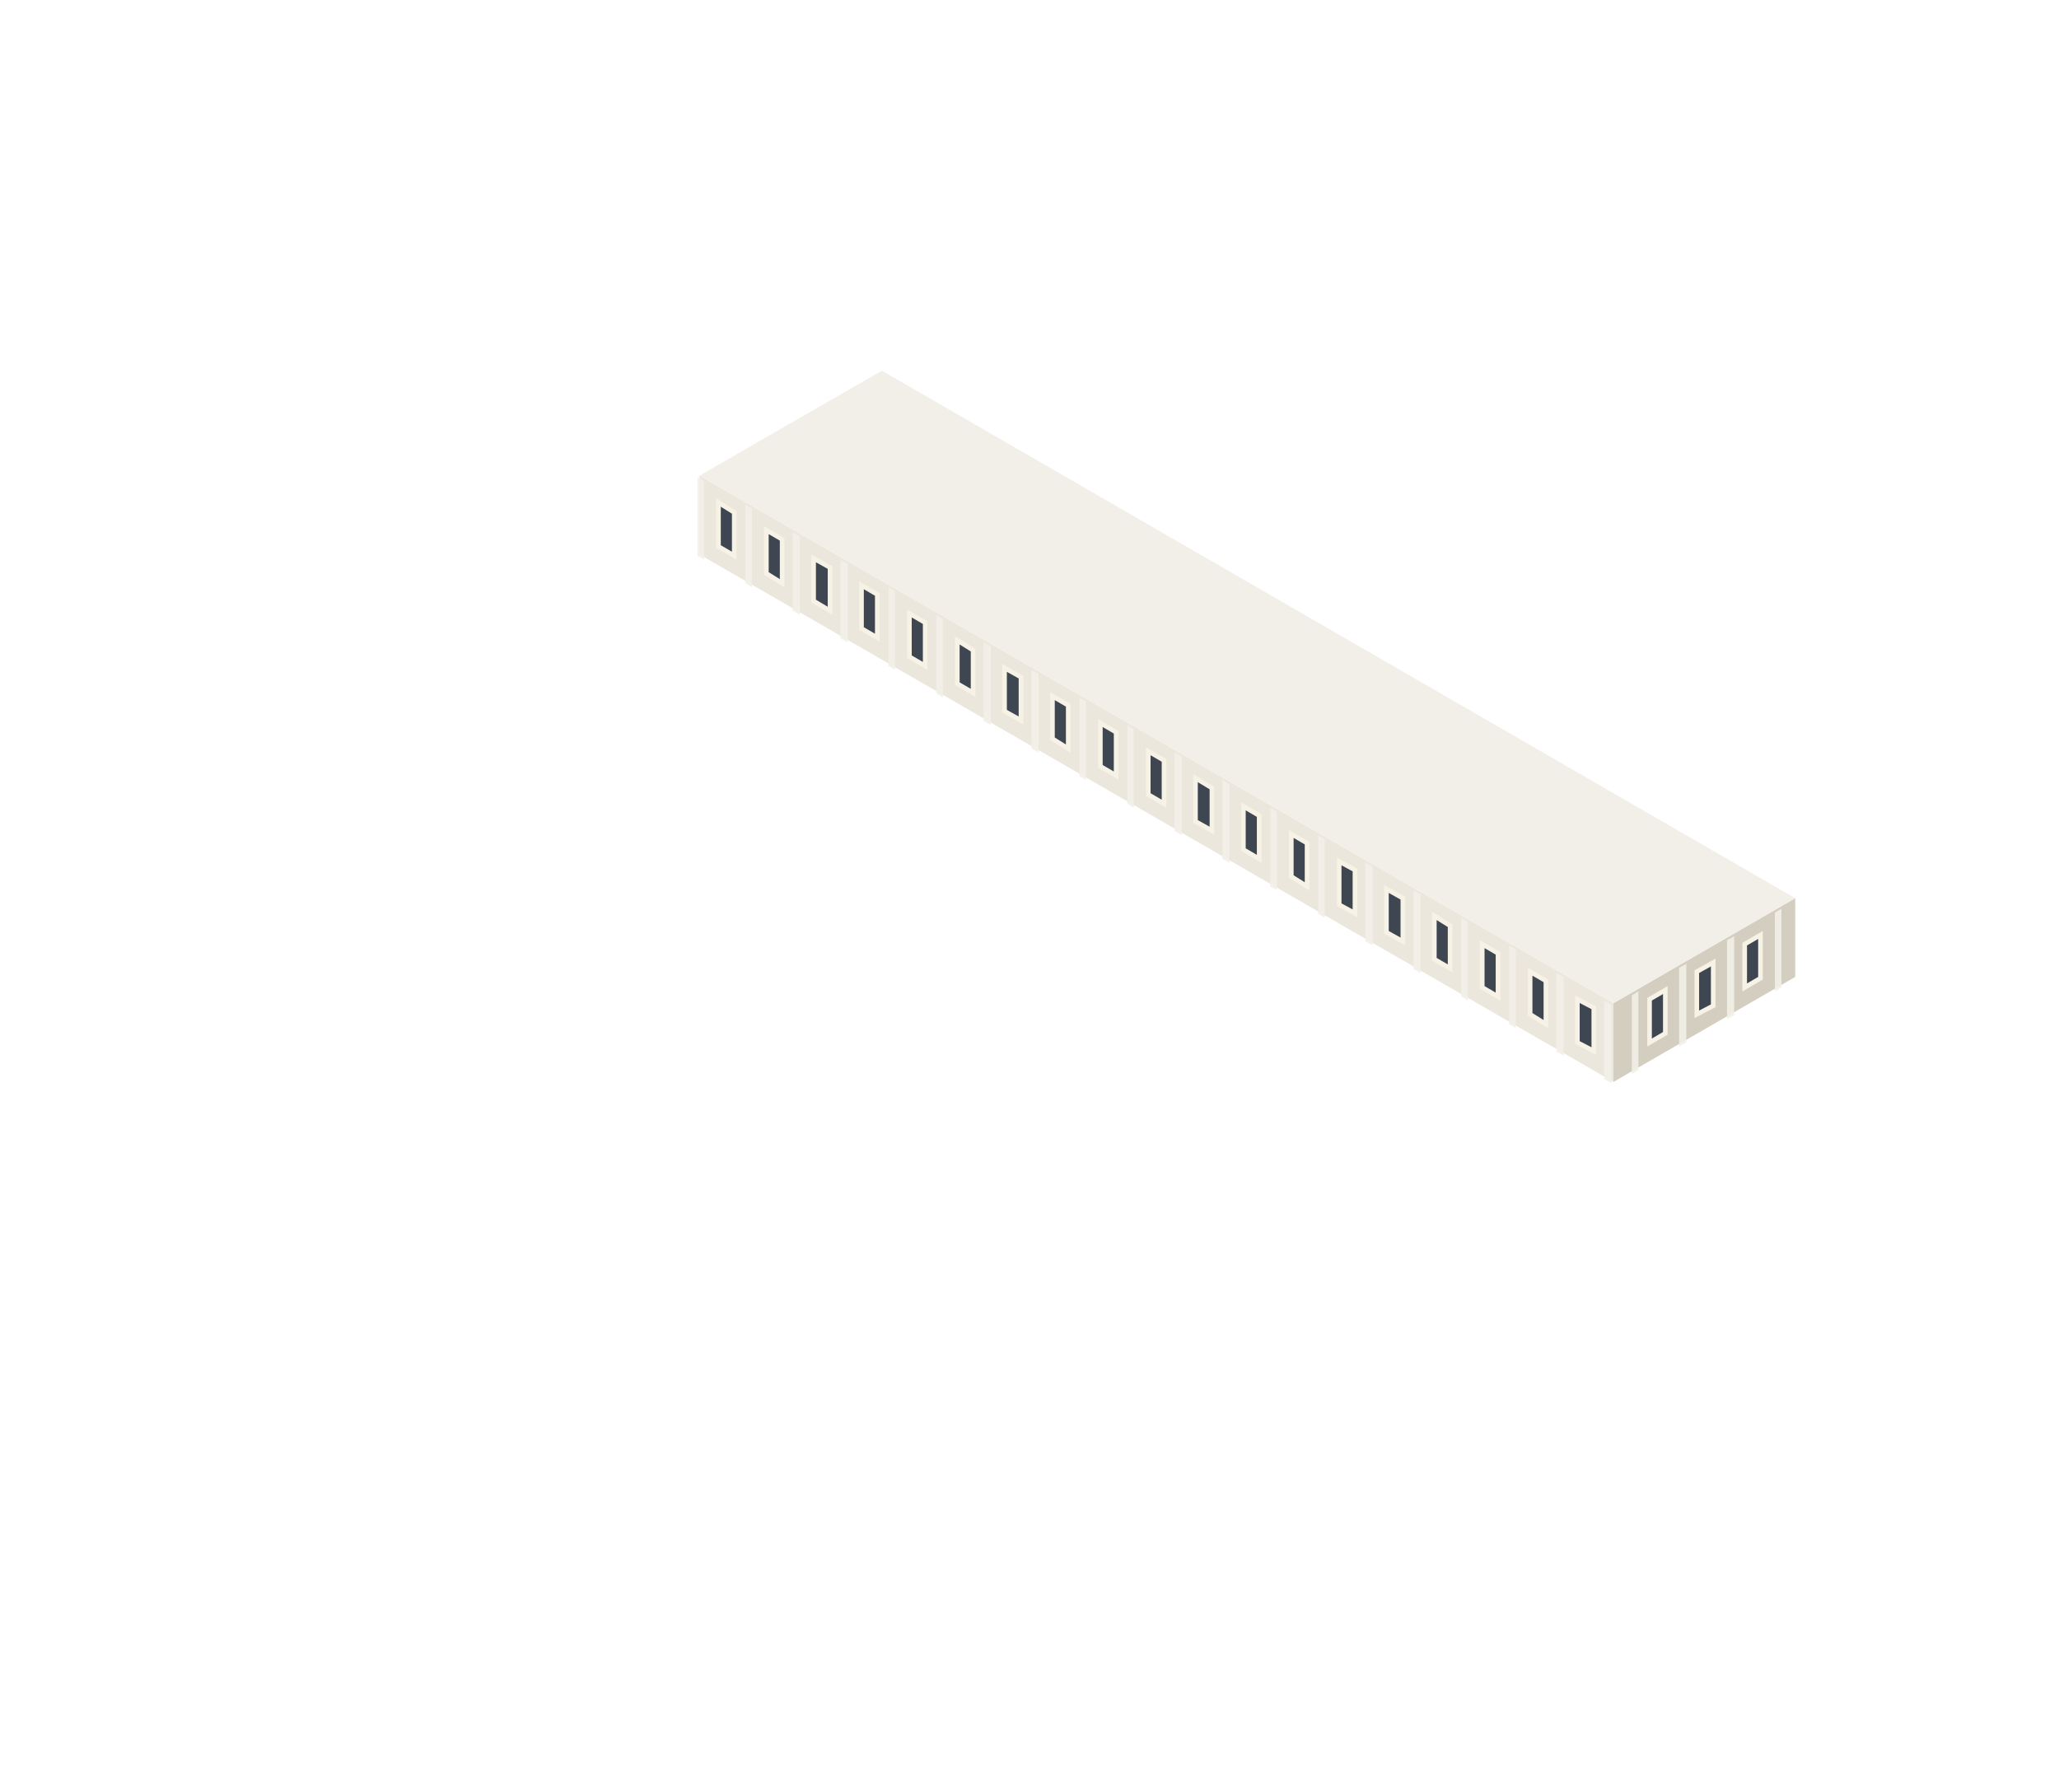
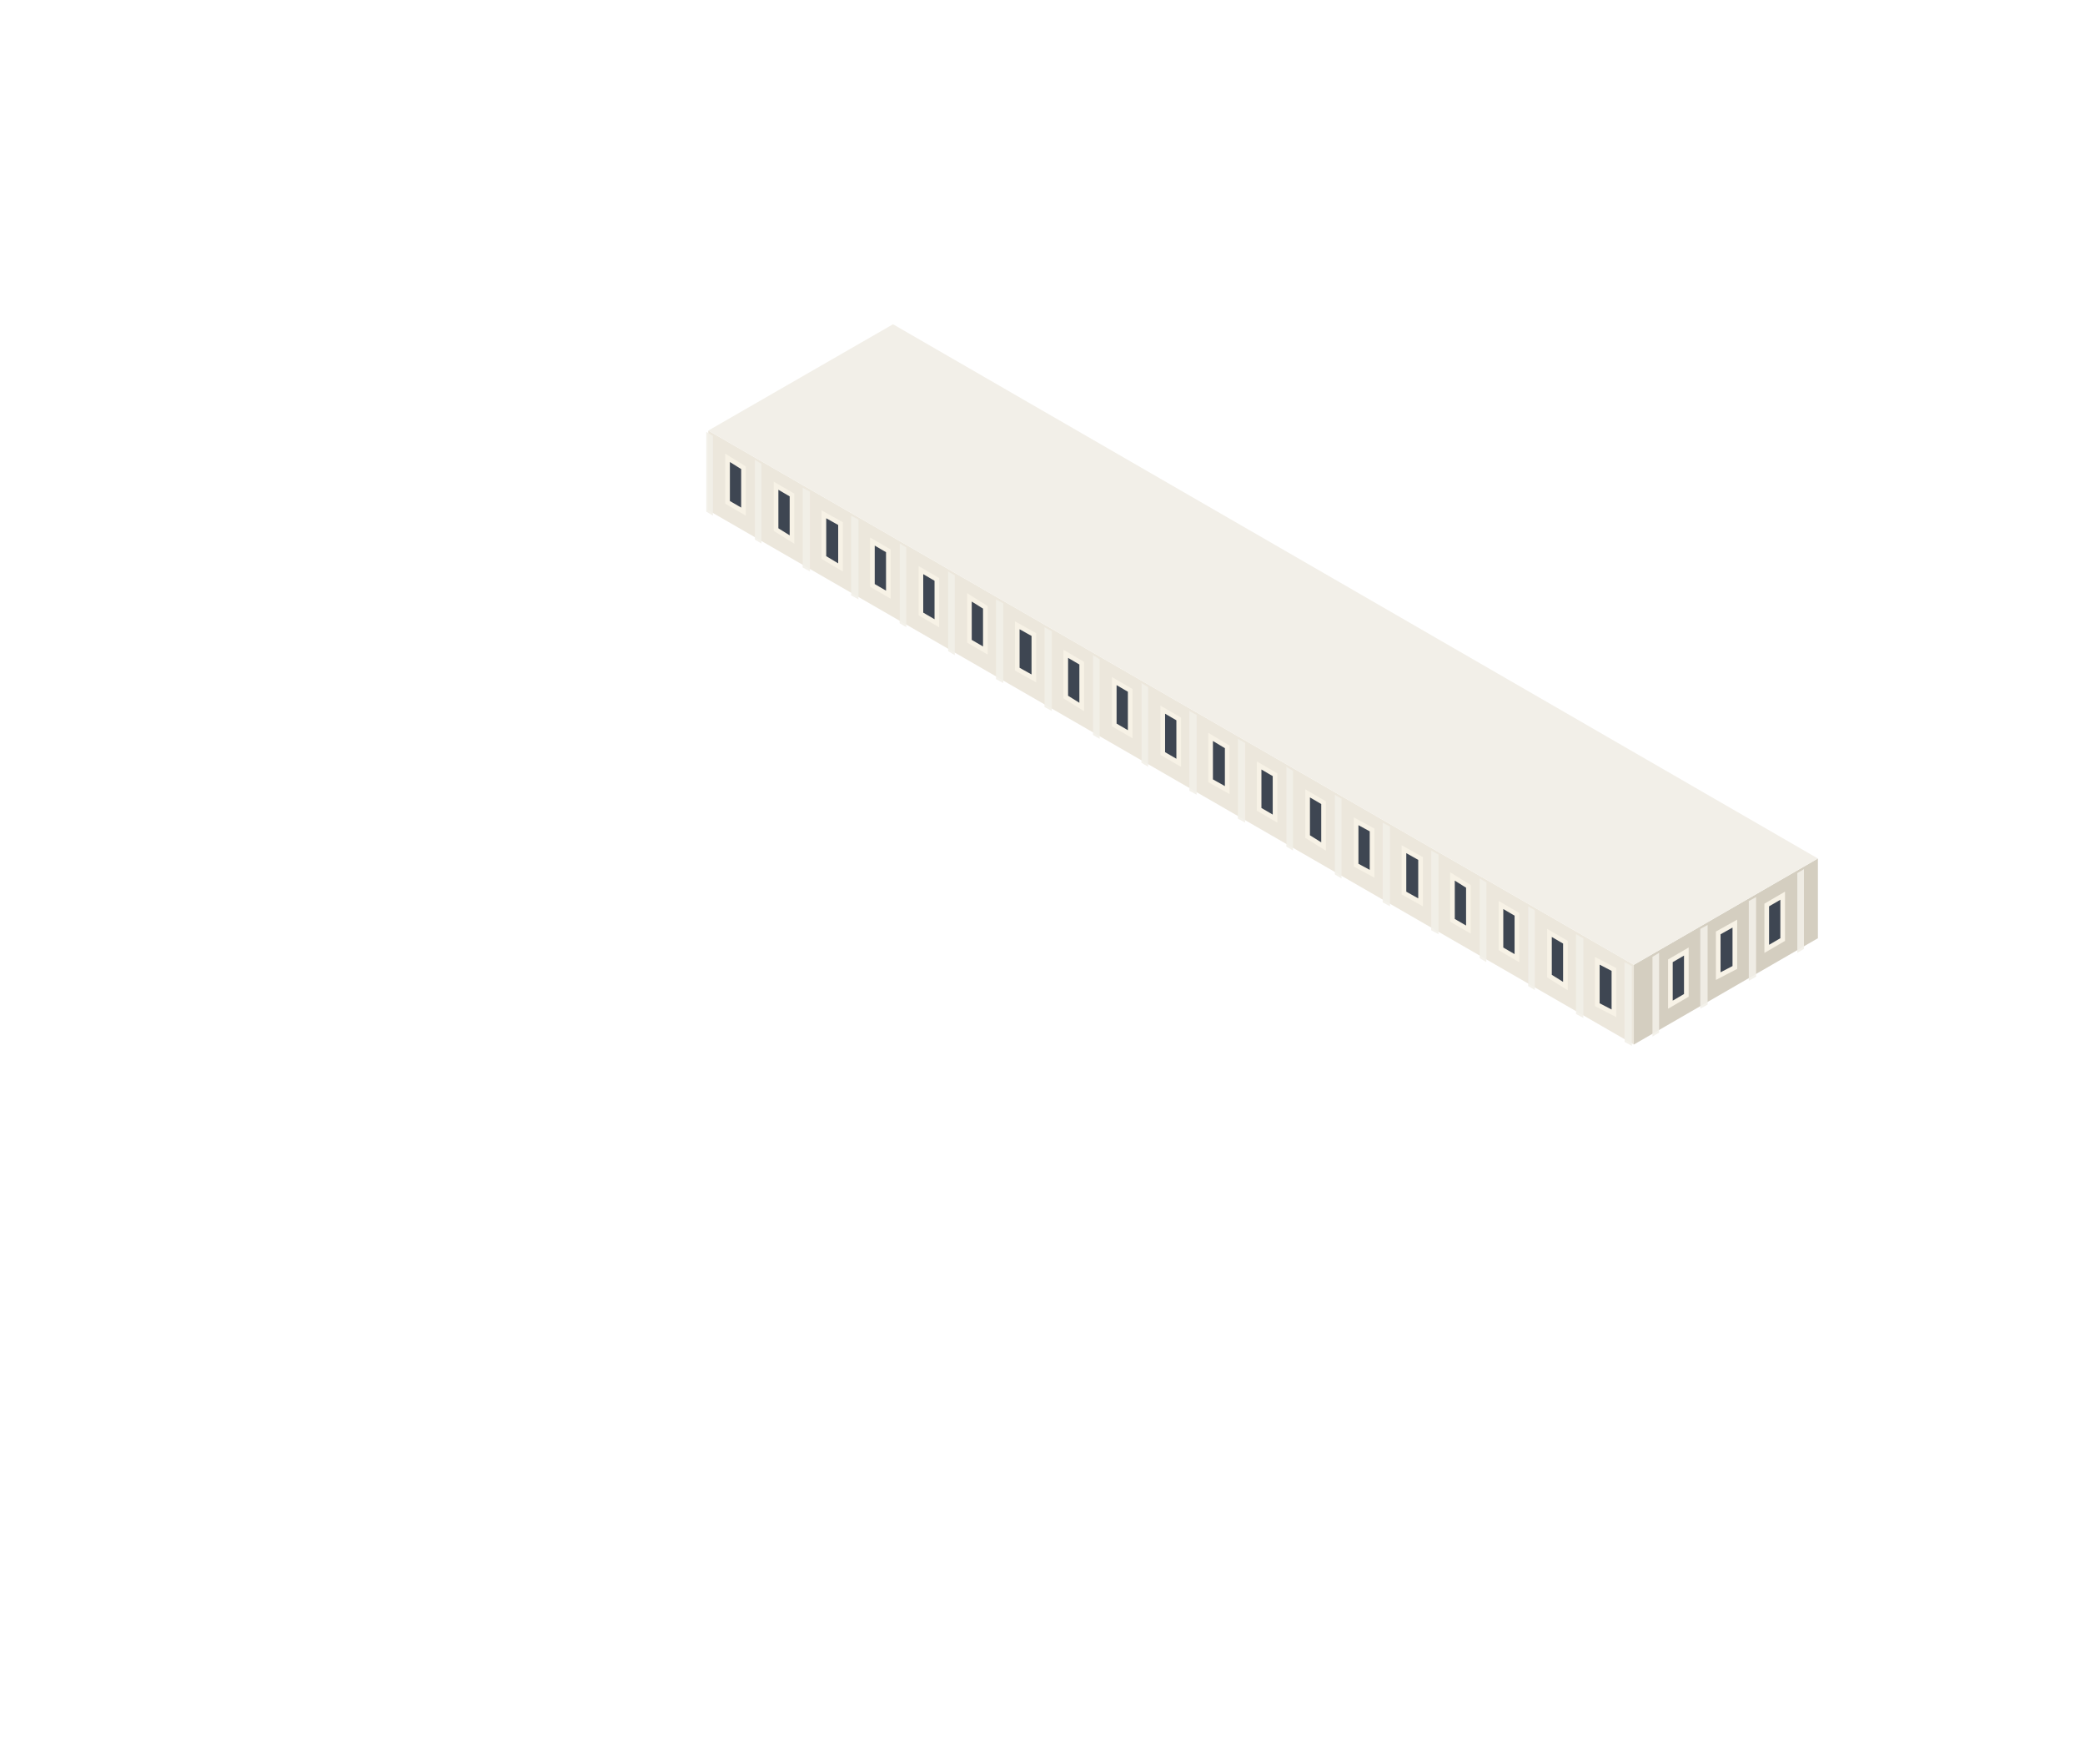
- <svg xmlns="http://www.w3.org/2000/svg" viewBox="7.5 -4.4 313.8 273.1" width="627.6" height="546.2">
+ <svg xmlns="http://www.w3.org/2000/svg" viewBox="7.5 3.3 313.8 265.4" width="627.6" height="530.8">
  <defs>
    <linearGradient id="iso-glass-l" x1="0" y1="0" x2="0" y2="1">
      <stop offset="0" stop-color="#B9D2EA" />
      <stop offset="1" stop-color="#8FB1D4" />
    </linearGradient>
    <linearGradient id="iso-glass-r" x1="0" y1="0" x2="0" y2="1">
      <stop offset="0" stop-color="#7F9FC2" />
      <stop offset="1" stop-color="#617FA3" />
    </linearGradient>
  </defs>
  <polygon points="253.4,160.5 114.1,80.1 114.1,68.1 253.4,148.5" fill="#ECE7DC" />
  <polygon points="253.1,160.7 252,160.1 252,148.1 253.1,148.7" fill="#F2EFE8" opacity="0.9" />
  <polygon points="245.8,156.5 244.7,155.9 244.7,143.9 245.8,144.5" fill="#F2EFE8" opacity="0.9" />
  <polygon points="238.5,152.3 237.5,151.7 237.5,139.7 238.5,140.3" fill="#F2EFE8" opacity="0.9" />
  <polygon points="231.2,148.1 230.2,147.5 230.2,135.5 231.2,136.1" fill="#F2EFE8" opacity="0.9" />
  <polygon points="224,143.9 222.9,143.3 222.9,131.3 224,131.9" fill="#F2EFE8" opacity="0.9" />
  <polygon points="216.7,139.7 215.6,139.1 215.6,127.1 216.7,127.7" fill="#F2EFE8" opacity="0.9" />
  <polygon points="209.4,135.5 208.4,134.9 208.4,122.9 209.4,123.5" fill="#F2EFE8" opacity="0.9" />
  <polygon points="202.1,131.3 201.1,130.7 201.1,118.7 202.1,119.3" fill="#F2EFE8" opacity="0.9" />
  <polygon points="194.9,127.1 193.8,126.5 193.8,114.5 194.9,115.1" fill="#F2EFE8" opacity="0.9" />
  <polygon points="187.6,122.9 186.5,122.3 186.5,110.3 187.6,110.9" fill="#F2EFE8" opacity="0.9" />
  <polygon points="180.3,118.7 179.3,118.1 179.3,106.1 180.3,106.7" fill="#F2EFE8" opacity="0.9" />
  <polygon points="173,114.5 172,113.9 172,101.9 173,102.5" fill="#F2EFE8" opacity="0.9" />
  <polygon points="165.8,110.3 164.7,109.7 164.7,97.7 165.8,98.3" fill="#F2EFE8" opacity="0.9" />
  <polygon points="158.5,106.1 157.4,105.5 157.4,93.5 158.5,94.1" fill="#F2EFE8" opacity="0.9" />
  <polygon points="151.2,101.9 150.2,101.3 150.2,89.3 151.2,89.9" fill="#F2EFE8" opacity="0.9" />
  <polygon points="143.9,97.7 142.9,97.1 142.9,85.1 143.9,85.7" fill="#F2EFE8" opacity="0.9" />
  <polygon points="136.7,93.5 135.6,92.9 135.6,80.9 136.7,81.5" fill="#F2EFE8" opacity="0.9" />
  <polygon points="129.4,89.3 128.3,88.7 128.3,76.7 129.4,77.3" fill="#F2EFE8" opacity="0.9" />
  <polygon points="122.1,85.1 121.1,84.5 121.1,72.5 122.1,73.1" fill="#F2EFE8" opacity="0.9" />
  <polygon points="114.8,80.9 113.8,80.3 113.8,68.3 114.8,68.9" fill="#F2EFE8" opacity="0.9" />
  <polygon points="250.4,155.8 247.9,154.5 247.9,147.9 250.4,149.2" fill="#3E4652" stroke="#F7F2E6" stroke-width="0.7" />
  <polygon points="243.1,151.7 240.7,150.2 240.7,143.7 243.1,145.1" fill="#3E4652" stroke="#F7F2E6" stroke-width="0.7" />
  <polygon points="235.8,147.5 233.4,146.1 233.4,139.5 235.8,140.9" fill="#3E4652" stroke="#F7F2E6" stroke-width="0.7" />
  <polygon points="228.5,143.2 226.1,141.8 226.1,135.2 228.5,136.7" fill="#3E4652" stroke="#F7F2E6" stroke-width="0.7" />
  <polygon points="221.3,139.1 218.8,137.7 218.8,131.1 221.3,132.5" fill="#3E4652" stroke="#F7F2E6" stroke-width="0.7" />
  <polygon points="214,134.8 211.6,133.5 211.6,126.9 214,128.2" fill="#3E4652" stroke="#F7F2E6" stroke-width="0.7" />
  <polygon points="206.7,130.7 204.3,129.2 204.3,122.7 206.7,124.1" fill="#3E4652" stroke="#F7F2E6" stroke-width="0.7" />
  <polygon points="199.4,126.5 197,125.1 197,118.5 199.4,119.9" fill="#3E4652" stroke="#F7F2E6" stroke-width="0.7" />
  <polygon points="192.2,122.2 189.7,120.8 189.7,114.2 192.2,115.7" fill="#3E4652" stroke="#F7F2E6" stroke-width="0.7" />
  <polygon points="184.9,118.1 182.5,116.7 182.5,110.1 184.9,111.5" fill="#3E4652" stroke="#F7F2E6" stroke-width="0.7" />
  <polygon points="177.6,113.8 175.2,112.4 175.2,105.8 177.6,107.2" fill="#3E4652" stroke="#F7F2E6" stroke-width="0.7" />
  <polygon points="170.3,109.7 167.9,108.2 167.9,101.7 170.3,103.1" fill="#3E4652" stroke="#F7F2E6" stroke-width="0.7" />
  <polygon points="163.1,105.4 160.6,104 160.6,97.4 163.1,98.8" fill="#3E4652" stroke="#F7F2E6" stroke-width="0.7" />
  <polygon points="155.8,101.2 153.4,99.8 153.4,93.2 155.8,94.7" fill="#3E4652" stroke="#F7F2E6" stroke-width="0.7" />
  <polygon points="148.5,97.1 146.1,95.7 146.1,89.1 148.5,90.5" fill="#3E4652" stroke="#F7F2E6" stroke-width="0.7" />
  <polygon points="141.2,92.8 138.8,91.4 138.8,84.8 141.2,86.2" fill="#3E4652" stroke="#F7F2E6" stroke-width="0.7" />
  <polygon points="134,88.7 131.5,87.2 131.5,80.7 134,82.1" fill="#3E4652" stroke="#F7F2E6" stroke-width="0.7" />
  <polygon points="126.7,84.5 124.3,83 124.3,76.4 126.7,77.8" fill="#3E4652" stroke="#F7F2E6" stroke-width="0.7" />
  <polygon points="119.4,80.3 117,78.9 117,72.2 119.4,73.7" fill="#3E4652" stroke="#F7F2E6" stroke-width="0.7" />
  <polygon points="281.1,144.5 253.4,160.5 253.4,148.5 281.1,132.5" fill="#D4CEC0" />
  <polygon points="279,146.1 278,146.7 278,134.7 279,134.1" fill="#F2EFE8" opacity="0.9" />
  <polygon points="271.8,150.3 270.7,150.9 270.7,138.9 271.8,138.3" fill="#F2EFE8" opacity="0.9" />
  <polygon points="264.5,154.5 263.4,155.1 263.4,143.1 264.5,142.5" fill="#F2EFE8" opacity="0.9" />
  <polygon points="257.2,158.7 256.2,159.3 256.2,147.3 257.2,146.7" fill="#F2EFE8" opacity="0.9" />
  <polygon points="275.8,144.7 273.4,146.1 273.4,139.5 275.8,138.1" fill="#3E4652" stroke="#F7F2E6" stroke-width="0.7" />
  <polygon points="268.6,148.9 266.1,150.2 266.1,143.7 268.6,142.3" fill="#3E4652" stroke="#F7F2E6" stroke-width="0.7" />
  <polygon points="261.3,153.1 258.9,154.5 258.9,147.9 261.3,146.5" fill="#3E4652" stroke="#F7F2E6" stroke-width="0.7" />
  <polygon points="114.1,68.1 141.9,52.1 281.1,132.5 253.4,148.5" fill="#F2EFE8" />
</svg>
